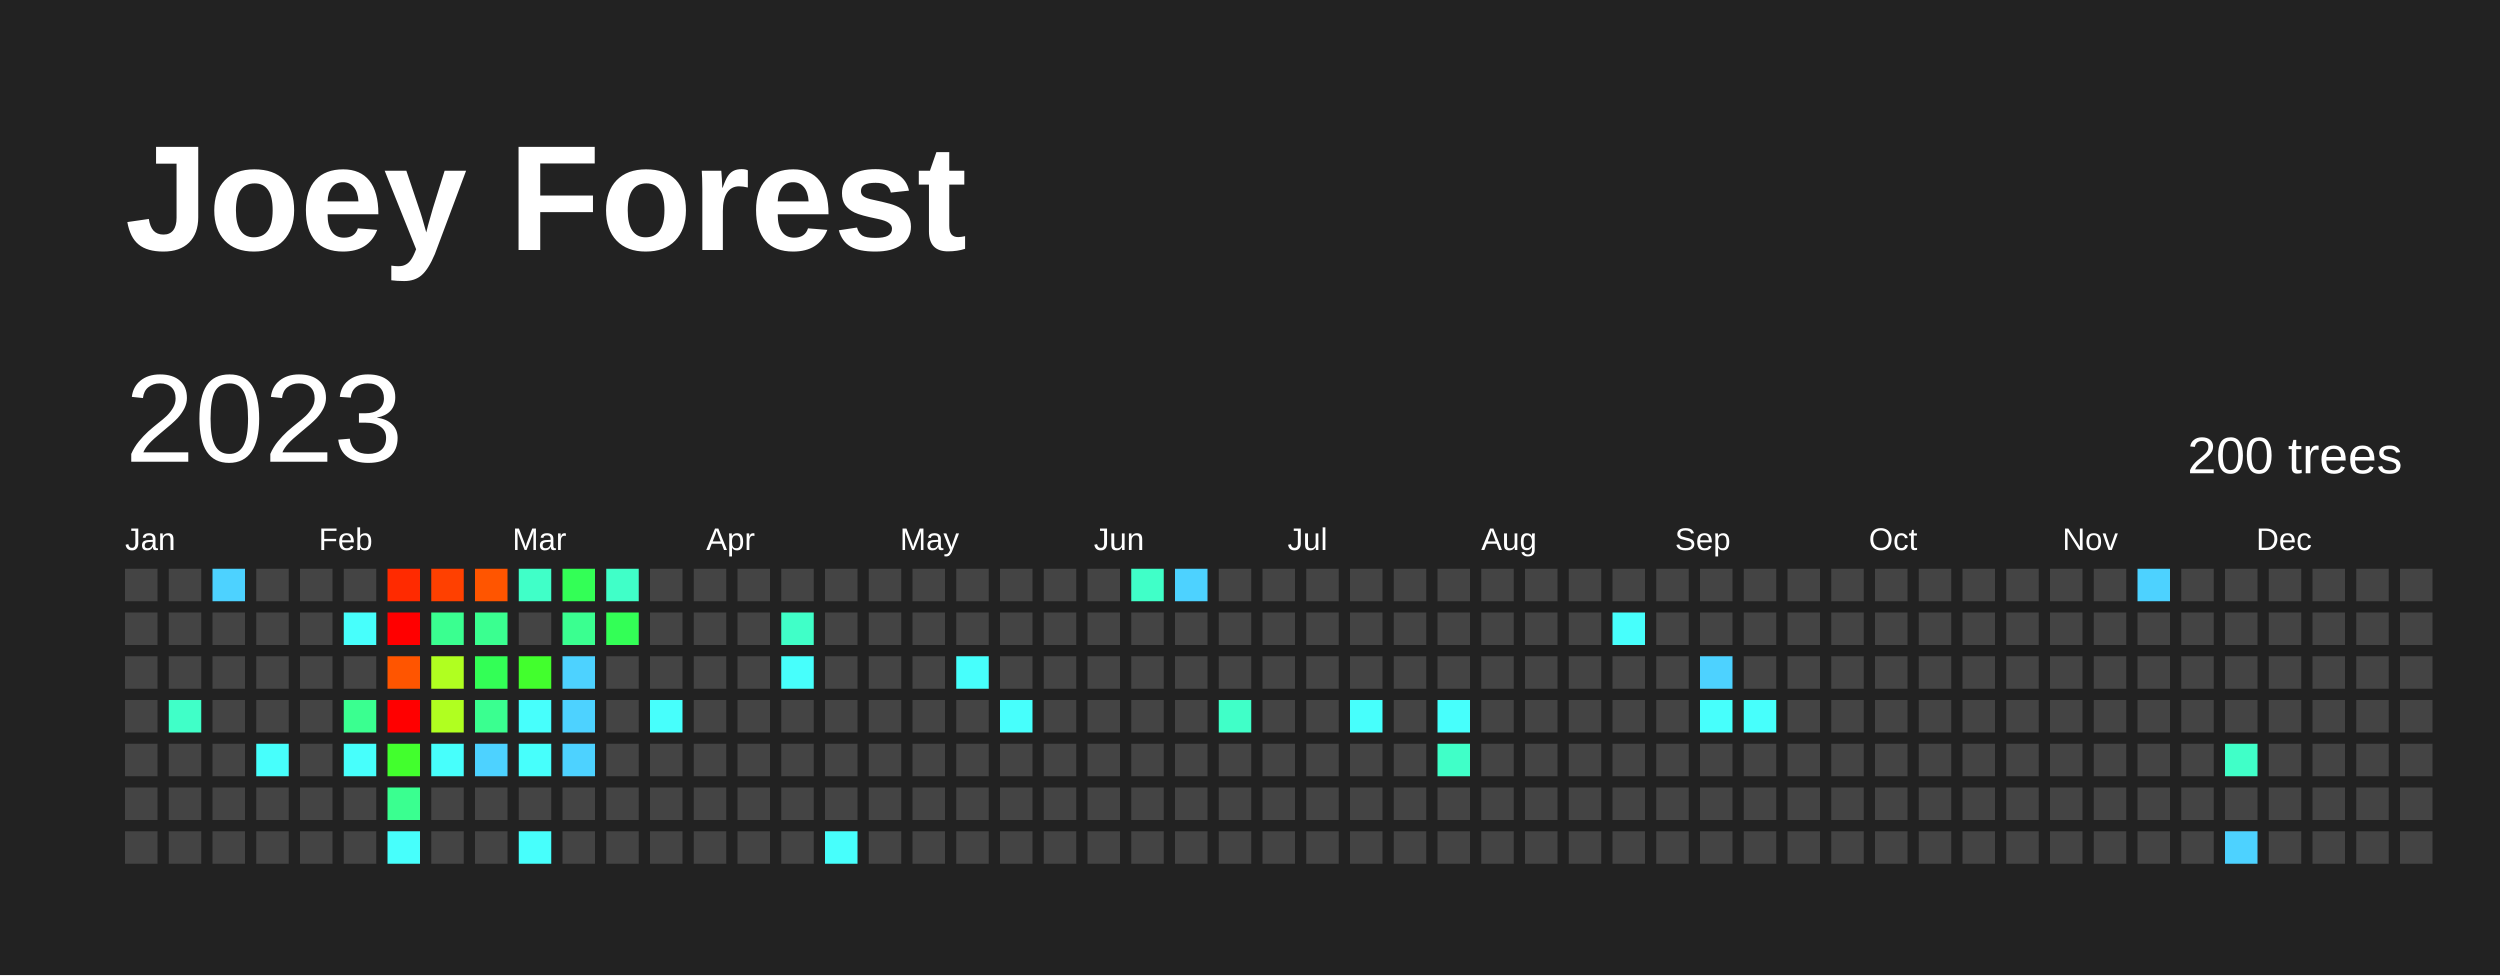
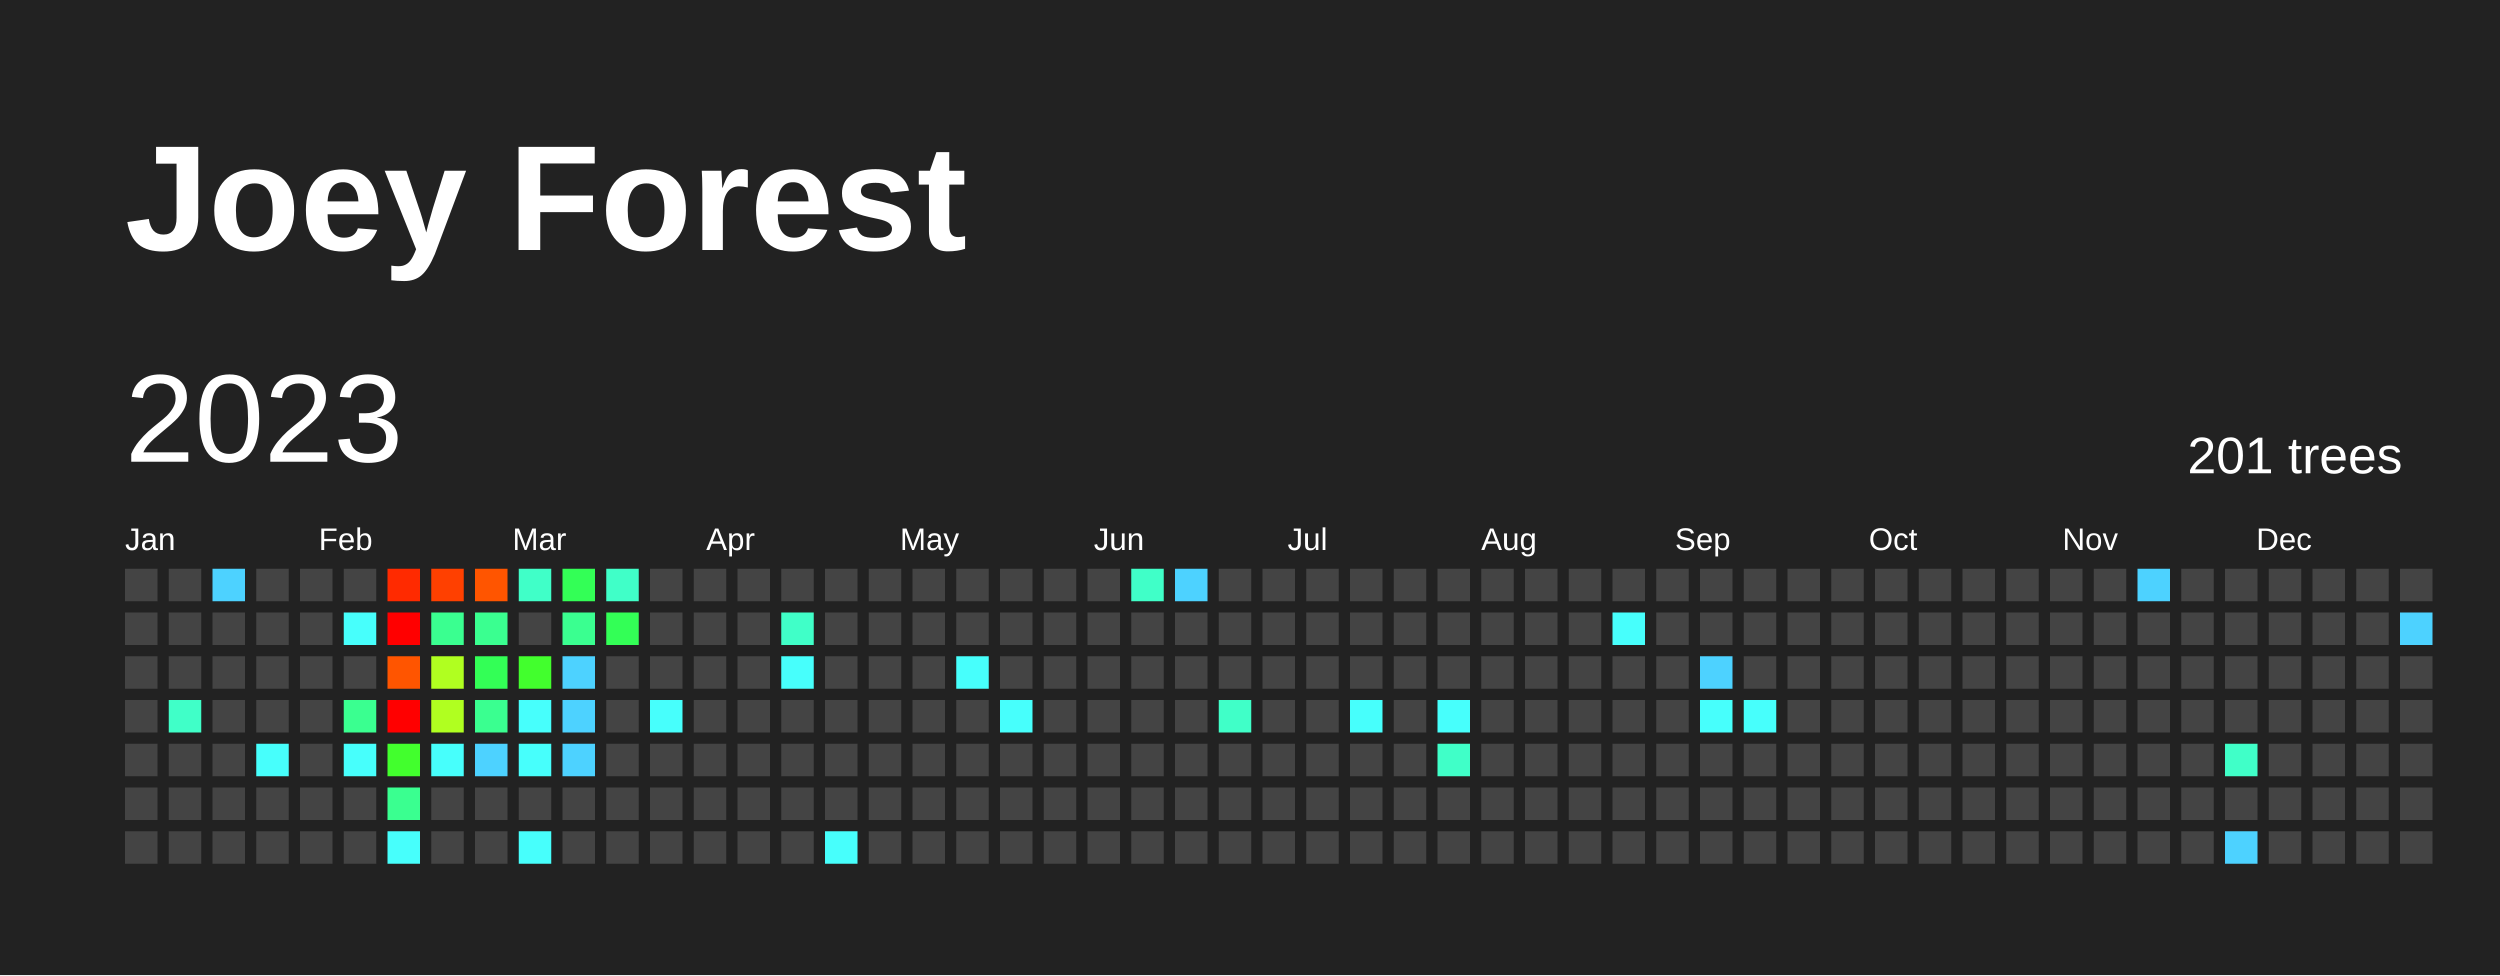
<svg xmlns="http://www.w3.org/2000/svg" baseProfile="full" height="78mm" version="1.1" viewBox="0,0,200,78" width="200mm">
  <defs />
  <rect fill="#222222" height="78" width="200" x="0" y="0" />
  <text fill="#FFFFFF" style="font-size:12px; font-family:Arial; font-weight:bold;" x="10" y="20">Joey Forest</text>
  <text dominant-baseline="hanging" fill="#FFFFFF" style="font-size:10.0px; font-family:Arial;" x="10" y="30">2023</text>
-   <text dominant-baseline="hanging" fill="#FFFFFF" style="font-size:4.125px; font-family:Arial;" x="175" y="35">200 trees</text>
+   <text dominant-baseline="hanging" fill="#FFFFFF" style="font-size:4.125px; font-family:Arial;" x="175" y="35">201 trees</text>
  <text fill="#FFFFFF" style="font-size:2.5px; font-family:Arial" x="10.0" y="44">Jan</text>
  <text fill="#FFFFFF" style="font-size:2.5px; font-family:Arial" x="25.5" y="44">Feb</text>
  <text fill="#FFFFFF" style="font-size:2.5px; font-family:Arial" x="41.0" y="44">Mar</text>
  <text fill="#FFFFFF" style="font-size:2.5px; font-family:Arial" x="56.5" y="44">Apr</text>
  <text fill="#FFFFFF" style="font-size:2.5px; font-family:Arial" x="72.0" y="44">May</text>
  <text fill="#FFFFFF" style="font-size:2.5px; font-family:Arial" x="87.5" y="44">Jun</text>
  <text fill="#FFFFFF" style="font-size:2.5px; font-family:Arial" x="103.0" y="44">Jul</text>
  <text fill="#FFFFFF" style="font-size:2.5px; font-family:Arial" x="118.5" y="44">Aug</text>
  <text fill="#FFFFFF" style="font-size:2.5px; font-family:Arial" x="134.0" y="44">Sep</text>
  <text fill="#FFFFFF" style="font-size:2.5px; font-family:Arial" x="149.5" y="44">Oct</text>
  <text fill="#FFFFFF" style="font-size:2.5px; font-family:Arial" x="165.0" y="44">Nov</text>
  <text fill="#FFFFFF" style="font-size:2.5px; font-family:Arial" x="180.5" y="44">Dec</text>
  <rect fill="#444444" height="2.6" width="2.6" x="10.0" y="45.5" />
  <rect fill="#444444" height="2.6" width="2.6" x="10.0" y="49.0" />
  <rect fill="#444444" height="2.6" width="2.6" x="10.0" y="52.5" />
  <rect fill="#444444" height="2.6" width="2.6" x="10.0" y="56.0" />
  <rect fill="#444444" height="2.6" width="2.6" x="10.0" y="59.5" />
  <rect fill="#444444" height="2.6" width="2.6" x="10.0" y="63.0" />
  <rect fill="#444444" height="2.6" width="2.6" x="10.0" y="66.5" />
  <rect fill="#444444" height="2.6" width="2.6" x="13.5" y="45.5" />
  <rect fill="#444444" height="2.6" width="2.6" x="13.5" y="49.0" />
  <rect fill="#444444" height="2.6" width="2.6" x="13.5" y="52.5" />
  <rect fill="#40ffc8" height="2.6" width="2.6" x="13.5" y="56.0" />
  <rect fill="#444444" height="2.6" width="2.6" x="13.5" y="59.5" />
  <rect fill="#444444" height="2.6" width="2.6" x="13.5" y="63.0" />
  <rect fill="#444444" height="2.6" width="2.6" x="13.5" y="66.5" />
  <rect fill="#4dd2ff" height="2.6" width="2.6" x="17.0" y="45.5" />
  <rect fill="#444444" height="2.6" width="2.6" x="17.0" y="49.0" />
  <rect fill="#444444" height="2.6" width="2.6" x="17.0" y="52.5" />
  <rect fill="#444444" height="2.6" width="2.6" x="17.0" y="56.0" />
  <rect fill="#444444" height="2.6" width="2.6" x="17.0" y="59.5" />
  <rect fill="#444444" height="2.6" width="2.6" x="17.0" y="63.0" />
  <rect fill="#444444" height="2.6" width="2.6" x="17.0" y="66.5" />
  <rect fill="#444444" height="2.6" width="2.6" x="20.5" y="45.5" />
  <rect fill="#444444" height="2.6" width="2.6" x="20.5" y="49.0" />
  <rect fill="#444444" height="2.6" width="2.6" x="20.5" y="52.5" />
  <rect fill="#444444" height="2.6" width="2.6" x="20.5" y="56.0" />
  <rect fill="#47fffc" height="2.6" width="2.6" x="20.5" y="59.5" />
  <rect fill="#444444" height="2.6" width="2.6" x="20.5" y="63.0" />
  <rect fill="#444444" height="2.6" width="2.6" x="20.5" y="66.5" />
  <rect fill="#444444" height="2.6" width="2.6" x="24.0" y="45.5" />
  <rect fill="#444444" height="2.6" width="2.6" x="24.0" y="49.0" />
  <rect fill="#444444" height="2.6" width="2.6" x="24.0" y="52.5" />
  <rect fill="#444444" height="2.6" width="2.6" x="24.0" y="56.0" />
  <rect fill="#444444" height="2.6" width="2.6" x="24.0" y="59.5" />
  <rect fill="#444444" height="2.6" width="2.6" x="24.0" y="63.0" />
  <rect fill="#444444" height="2.6" width="2.6" x="24.0" y="66.5" />
  <rect fill="#444444" height="2.6" width="2.6" x="27.5" y="45.5" />
  <rect fill="#47fffc" height="2.6" width="2.6" x="27.5" y="49.0" />
  <rect fill="#444444" height="2.6" width="2.6" x="27.5" y="52.5" />
  <rect fill="#3aff90" height="2.6" width="2.6" x="27.5" y="56.0" />
  <rect fill="#47fffc" height="2.6" width="2.6" x="27.5" y="59.5" />
  <rect fill="#444444" height="2.6" width="2.6" x="27.5" y="63.0" />
  <rect fill="#444444" height="2.6" width="2.6" x="27.5" y="66.5" />
  <rect fill="#ff2a00" height="2.6" width="2.6" x="31.0" y="45.5" />
  <rect fill="red" height="2.6" width="2.6" x="31.0" y="49.0" />
  <rect fill="#ff5500" height="2.6" width="2.6" x="31.0" y="52.5" />
  <rect fill="red" height="2.6" width="2.6" x="31.0" y="56.0" />
  <rect fill="#42ff2d" height="2.6" width="2.6" x="31.0" y="59.5" />
  <rect fill="#3aff90" height="2.6" width="2.6" x="31.0" y="63.0" />
  <rect fill="#47fffc" height="2.6" width="2.6" x="31.0" y="66.5" />
  <rect fill="#ff4000" height="2.6" width="2.6" x="34.5" y="45.5" />
  <rect fill="#3aff90" height="2.6" width="2.6" x="34.5" y="49.0" />
  <rect fill="#b0ff20" height="2.6" width="2.6" x="34.5" y="52.5" />
  <rect fill="#b0ff20" height="2.6" width="2.6" x="34.5" y="56.0" />
  <rect fill="#47fffc" height="2.6" width="2.6" x="34.5" y="59.5" />
  <rect fill="#444444" height="2.6" width="2.6" x="34.5" y="63.0" />
  <rect fill="#444444" height="2.6" width="2.6" x="34.5" y="66.5" />
  <rect fill="#ff5500" height="2.6" width="2.6" x="38.0" y="45.5" />
  <rect fill="#3aff90" height="2.6" width="2.6" x="38.0" y="49.0" />
  <rect fill="#33ff56" height="2.6" width="2.6" x="38.0" y="52.5" />
  <rect fill="#3aff90" height="2.6" width="2.6" x="38.0" y="56.0" />
  <rect fill="#4dd2ff" height="2.6" width="2.6" x="38.0" y="59.5" />
  <rect fill="#444444" height="2.6" width="2.6" x="38.0" y="63.0" />
  <rect fill="#444444" height="2.6" width="2.6" x="38.0" y="66.5" />
  <rect fill="#40ffc8" height="2.6" width="2.6" x="41.5" y="45.5" />
  <rect fill="#444444" height="2.6" width="2.6" x="41.5" y="49.0" />
  <rect fill="#42ff2d" height="2.6" width="2.6" x="41.5" y="52.5" />
  <rect fill="#47fffc" height="2.6" width="2.6" x="41.5" y="56.0" />
  <rect fill="#47fffc" height="2.6" width="2.6" x="41.5" y="59.5" />
  <rect fill="#444444" height="2.6" width="2.6" x="41.5" y="63.0" />
  <rect fill="#47fffc" height="2.6" width="2.6" x="41.5" y="66.5" />
  <rect fill="#33ff56" height="2.6" width="2.6" x="45.0" y="45.5" />
  <rect fill="#3aff90" height="2.6" width="2.6" x="45.0" y="49.0" />
  <rect fill="#4dd2ff" height="2.6" width="2.6" x="45.0" y="52.5" />
  <rect fill="#4dd2ff" height="2.6" width="2.6" x="45.0" y="56.0" />
  <rect fill="#4dd2ff" height="2.6" width="2.6" x="45.0" y="59.5" />
  <rect fill="#444444" height="2.6" width="2.6" x="45.0" y="63.0" />
  <rect fill="#444444" height="2.6" width="2.6" x="45.0" y="66.5" />
  <rect fill="#40ffc8" height="2.6" width="2.6" x="48.5" y="45.5" />
  <rect fill="#33ff56" height="2.6" width="2.6" x="48.5" y="49.0" />
  <rect fill="#444444" height="2.6" width="2.6" x="48.5" y="52.5" />
  <rect fill="#444444" height="2.6" width="2.6" x="48.5" y="56.0" />
  <rect fill="#444444" height="2.6" width="2.6" x="48.5" y="59.5" />
  <rect fill="#444444" height="2.6" width="2.6" x="48.5" y="63.0" />
  <rect fill="#444444" height="2.6" width="2.6" x="48.5" y="66.5" />
  <rect fill="#444444" height="2.6" width="2.6" x="52.0" y="45.5" />
  <rect fill="#444444" height="2.6" width="2.6" x="52.0" y="49.0" />
  <rect fill="#444444" height="2.6" width="2.6" x="52.0" y="52.5" />
  <rect fill="#47fffc" height="2.6" width="2.6" x="52.0" y="56.0" />
  <rect fill="#444444" height="2.6" width="2.6" x="52.0" y="59.5" />
  <rect fill="#444444" height="2.6" width="2.6" x="52.0" y="63.0" />
  <rect fill="#444444" height="2.6" width="2.6" x="52.0" y="66.5" />
  <rect fill="#444444" height="2.6" width="2.6" x="55.5" y="45.5" />
  <rect fill="#444444" height="2.6" width="2.6" x="55.5" y="49.0" />
  <rect fill="#444444" height="2.6" width="2.6" x="55.5" y="52.5" />
  <rect fill="#444444" height="2.6" width="2.6" x="55.5" y="56.0" />
  <rect fill="#444444" height="2.6" width="2.6" x="55.5" y="59.5" />
  <rect fill="#444444" height="2.6" width="2.6" x="55.5" y="63.0" />
  <rect fill="#444444" height="2.6" width="2.6" x="55.5" y="66.5" />
  <rect fill="#444444" height="2.6" width="2.6" x="59.0" y="45.5" />
  <rect fill="#444444" height="2.6" width="2.6" x="59.0" y="49.0" />
  <rect fill="#444444" height="2.6" width="2.6" x="59.0" y="52.5" />
  <rect fill="#444444" height="2.6" width="2.6" x="59.0" y="56.0" />
  <rect fill="#444444" height="2.6" width="2.6" x="59.0" y="59.5" />
  <rect fill="#444444" height="2.6" width="2.6" x="59.0" y="63.0" />
  <rect fill="#444444" height="2.6" width="2.6" x="59.0" y="66.5" />
  <rect fill="#444444" height="2.6" width="2.6" x="62.5" y="45.5" />
  <rect fill="#40ffc8" height="2.6" width="2.6" x="62.5" y="49.0" />
  <rect fill="#47fffc" height="2.6" width="2.6" x="62.5" y="52.5" />
  <rect fill="#444444" height="2.6" width="2.6" x="62.5" y="56.0" />
  <rect fill="#444444" height="2.6" width="2.6" x="62.5" y="59.5" />
  <rect fill="#444444" height="2.6" width="2.6" x="62.5" y="63.0" />
  <rect fill="#444444" height="2.6" width="2.6" x="62.5" y="66.5" />
  <rect fill="#444444" height="2.6" width="2.6" x="66.0" y="45.5" />
  <rect fill="#444444" height="2.6" width="2.6" x="66.0" y="49.0" />
  <rect fill="#444444" height="2.6" width="2.6" x="66.0" y="52.5" />
  <rect fill="#444444" height="2.6" width="2.6" x="66.0" y="56.0" />
  <rect fill="#444444" height="2.6" width="2.6" x="66.0" y="59.5" />
  <rect fill="#444444" height="2.6" width="2.6" x="66.0" y="63.0" />
  <rect fill="#47fffc" height="2.6" width="2.6" x="66.0" y="66.5" />
  <rect fill="#444444" height="2.6" width="2.6" x="69.5" y="45.5" />
  <rect fill="#444444" height="2.6" width="2.6" x="69.5" y="49.0" />
  <rect fill="#444444" height="2.6" width="2.6" x="69.5" y="52.5" />
  <rect fill="#444444" height="2.6" width="2.6" x="69.5" y="56.0" />
  <rect fill="#444444" height="2.6" width="2.6" x="69.5" y="59.5" />
  <rect fill="#444444" height="2.6" width="2.6" x="69.5" y="63.0" />
  <rect fill="#444444" height="2.6" width="2.6" x="69.5" y="66.5" />
  <rect fill="#444444" height="2.6" width="2.6" x="73.0" y="45.5" />
  <rect fill="#444444" height="2.6" width="2.6" x="73.0" y="49.0" />
  <rect fill="#444444" height="2.6" width="2.6" x="73.0" y="52.5" />
  <rect fill="#444444" height="2.6" width="2.6" x="73.0" y="56.0" />
  <rect fill="#444444" height="2.6" width="2.6" x="73.0" y="59.5" />
  <rect fill="#444444" height="2.6" width="2.6" x="73.0" y="63.0" />
  <rect fill="#444444" height="2.6" width="2.6" x="73.0" y="66.5" />
  <rect fill="#444444" height="2.6" width="2.6" x="76.5" y="45.5" />
  <rect fill="#444444" height="2.6" width="2.6" x="76.5" y="49.0" />
  <rect fill="#47fffc" height="2.6" width="2.6" x="76.5" y="52.5" />
  <rect fill="#444444" height="2.6" width="2.6" x="76.5" y="56.0" />
  <rect fill="#444444" height="2.6" width="2.6" x="76.5" y="59.5" />
  <rect fill="#444444" height="2.6" width="2.6" x="76.5" y="63.0" />
  <rect fill="#444444" height="2.6" width="2.6" x="76.5" y="66.5" />
  <rect fill="#444444" height="2.6" width="2.6" x="80.0" y="45.5" />
  <rect fill="#444444" height="2.6" width="2.6" x="80.0" y="49.0" />
  <rect fill="#444444" height="2.6" width="2.6" x="80.0" y="52.5" />
  <rect fill="#47fffc" height="2.6" width="2.6" x="80.0" y="56.0" />
  <rect fill="#444444" height="2.6" width="2.6" x="80.0" y="59.5" />
  <rect fill="#444444" height="2.6" width="2.6" x="80.0" y="63.0" />
  <rect fill="#444444" height="2.6" width="2.6" x="80.0" y="66.5" />
  <rect fill="#444444" height="2.6" width="2.6" x="83.5" y="45.5" />
  <rect fill="#444444" height="2.6" width="2.6" x="83.5" y="49.0" />
  <rect fill="#444444" height="2.6" width="2.6" x="83.5" y="52.5" />
  <rect fill="#444444" height="2.6" width="2.6" x="83.5" y="56.0" />
  <rect fill="#444444" height="2.6" width="2.6" x="83.5" y="59.5" />
  <rect fill="#444444" height="2.6" width="2.6" x="83.5" y="63.0" />
  <rect fill="#444444" height="2.6" width="2.6" x="83.5" y="66.5" />
  <rect fill="#444444" height="2.6" width="2.6" x="87.0" y="45.5" />
  <rect fill="#444444" height="2.6" width="2.6" x="87.0" y="49.0" />
  <rect fill="#444444" height="2.6" width="2.6" x="87.0" y="52.5" />
  <rect fill="#444444" height="2.6" width="2.6" x="87.0" y="56.0" />
  <rect fill="#444444" height="2.6" width="2.6" x="87.0" y="59.5" />
  <rect fill="#444444" height="2.6" width="2.6" x="87.0" y="63.0" />
  <rect fill="#444444" height="2.6" width="2.6" x="87.0" y="66.5" />
  <rect fill="#40ffc8" height="2.6" width="2.6" x="90.5" y="45.5" />
  <rect fill="#444444" height="2.6" width="2.6" x="90.5" y="49.0" />
  <rect fill="#444444" height="2.6" width="2.6" x="90.5" y="52.5" />
  <rect fill="#444444" height="2.6" width="2.6" x="90.5" y="56.0" />
  <rect fill="#444444" height="2.6" width="2.6" x="90.5" y="59.5" />
  <rect fill="#444444" height="2.6" width="2.6" x="90.5" y="63.0" />
  <rect fill="#444444" height="2.6" width="2.6" x="90.5" y="66.5" />
  <rect fill="#4dd2ff" height="2.6" width="2.6" x="94.0" y="45.5" />
  <rect fill="#444444" height="2.6" width="2.6" x="94.0" y="49.0" />
  <rect fill="#444444" height="2.6" width="2.6" x="94.0" y="52.5" />
  <rect fill="#444444" height="2.6" width="2.6" x="94.0" y="56.0" />
  <rect fill="#444444" height="2.6" width="2.6" x="94.0" y="59.5" />
  <rect fill="#444444" height="2.6" width="2.6" x="94.0" y="63.0" />
  <rect fill="#444444" height="2.6" width="2.6" x="94.0" y="66.5" />
  <rect fill="#444444" height="2.6" width="2.6" x="97.5" y="45.5" />
  <rect fill="#444444" height="2.6" width="2.6" x="97.5" y="49.0" />
  <rect fill="#444444" height="2.6" width="2.6" x="97.5" y="52.5" />
  <rect fill="#40ffc8" height="2.6" width="2.6" x="97.5" y="56.0" />
  <rect fill="#444444" height="2.6" width="2.6" x="97.5" y="59.5" />
  <rect fill="#444444" height="2.6" width="2.6" x="97.5" y="63.0" />
  <rect fill="#444444" height="2.6" width="2.6" x="97.5" y="66.5" />
  <rect fill="#444444" height="2.6" width="2.6" x="101.0" y="45.5" />
  <rect fill="#444444" height="2.6" width="2.6" x="101.0" y="49.0" />
  <rect fill="#444444" height="2.6" width="2.6" x="101.0" y="52.5" />
  <rect fill="#444444" height="2.6" width="2.6" x="101.0" y="56.0" />
  <rect fill="#444444" height="2.6" width="2.6" x="101.0" y="59.5" />
  <rect fill="#444444" height="2.6" width="2.6" x="101.0" y="63.0" />
  <rect fill="#444444" height="2.6" width="2.6" x="101.0" y="66.5" />
  <rect fill="#444444" height="2.6" width="2.6" x="104.5" y="45.5" />
  <rect fill="#444444" height="2.6" width="2.6" x="104.5" y="49.0" />
  <rect fill="#444444" height="2.6" width="2.6" x="104.5" y="52.5" />
  <rect fill="#444444" height="2.6" width="2.6" x="104.5" y="56.0" />
  <rect fill="#444444" height="2.6" width="2.6" x="104.5" y="59.5" />
  <rect fill="#444444" height="2.6" width="2.6" x="104.5" y="63.0" />
  <rect fill="#444444" height="2.6" width="2.6" x="104.5" y="66.5" />
  <rect fill="#444444" height="2.6" width="2.6" x="108.0" y="45.5" />
  <rect fill="#444444" height="2.6" width="2.6" x="108.0" y="49.0" />
  <rect fill="#444444" height="2.6" width="2.6" x="108.0" y="52.5" />
  <rect fill="#47fffc" height="2.6" width="2.6" x="108.0" y="56.0" />
  <rect fill="#444444" height="2.6" width="2.6" x="108.0" y="59.5" />
  <rect fill="#444444" height="2.6" width="2.6" x="108.0" y="63.0" />
  <rect fill="#444444" height="2.6" width="2.6" x="108.0" y="66.5" />
  <rect fill="#444444" height="2.6" width="2.6" x="111.5" y="45.5" />
  <rect fill="#444444" height="2.6" width="2.6" x="111.5" y="49.0" />
  <rect fill="#444444" height="2.6" width="2.6" x="111.5" y="52.5" />
  <rect fill="#444444" height="2.6" width="2.6" x="111.5" y="56.0" />
  <rect fill="#444444" height="2.6" width="2.6" x="111.5" y="59.5" />
  <rect fill="#444444" height="2.6" width="2.6" x="111.5" y="63.0" />
  <rect fill="#444444" height="2.6" width="2.6" x="111.5" y="66.5" />
  <rect fill="#444444" height="2.6" width="2.6" x="115.0" y="45.5" />
  <rect fill="#444444" height="2.6" width="2.6" x="115.0" y="49.0" />
  <rect fill="#444444" height="2.6" width="2.6" x="115.0" y="52.5" />
  <rect fill="#47fffc" height="2.6" width="2.6" x="115.0" y="56.0" />
  <rect fill="#40ffc8" height="2.6" width="2.6" x="115.0" y="59.5" />
  <rect fill="#444444" height="2.6" width="2.6" x="115.0" y="63.0" />
  <rect fill="#444444" height="2.6" width="2.6" x="115.0" y="66.5" />
  <rect fill="#444444" height="2.6" width="2.6" x="118.5" y="45.5" />
  <rect fill="#444444" height="2.6" width="2.6" x="118.5" y="49.0" />
  <rect fill="#444444" height="2.6" width="2.6" x="118.5" y="52.5" />
  <rect fill="#444444" height="2.6" width="2.6" x="118.5" y="56.0" />
  <rect fill="#444444" height="2.6" width="2.6" x="118.5" y="59.5" />
  <rect fill="#444444" height="2.6" width="2.6" x="118.5" y="63.0" />
  <rect fill="#444444" height="2.6" width="2.6" x="118.5" y="66.5" />
  <rect fill="#444444" height="2.6" width="2.6" x="122.0" y="45.5" />
  <rect fill="#444444" height="2.6" width="2.6" x="122.0" y="49.0" />
  <rect fill="#444444" height="2.6" width="2.6" x="122.0" y="52.5" />
  <rect fill="#444444" height="2.6" width="2.6" x="122.0" y="56.0" />
  <rect fill="#444444" height="2.6" width="2.6" x="122.0" y="59.5" />
  <rect fill="#444444" height="2.6" width="2.6" x="122.0" y="63.0" />
  <rect fill="#444444" height="2.6" width="2.6" x="122.0" y="66.5" />
  <rect fill="#444444" height="2.6" width="2.6" x="125.5" y="45.5" />
  <rect fill="#444444" height="2.6" width="2.6" x="125.5" y="49.0" />
  <rect fill="#444444" height="2.6" width="2.6" x="125.5" y="52.5" />
  <rect fill="#444444" height="2.6" width="2.6" x="125.5" y="56.0" />
  <rect fill="#444444" height="2.6" width="2.6" x="125.5" y="59.5" />
  <rect fill="#444444" height="2.6" width="2.6" x="125.5" y="63.0" />
  <rect fill="#444444" height="2.6" width="2.6" x="125.5" y="66.5" />
  <rect fill="#444444" height="2.6" width="2.6" x="129.0" y="45.5" />
  <rect fill="#47fffc" height="2.6" width="2.6" x="129.0" y="49.0" />
  <rect fill="#444444" height="2.6" width="2.6" x="129.0" y="52.5" />
  <rect fill="#444444" height="2.6" width="2.6" x="129.0" y="56.0" />
  <rect fill="#444444" height="2.6" width="2.6" x="129.0" y="59.5" />
  <rect fill="#444444" height="2.6" width="2.6" x="129.0" y="63.0" />
  <rect fill="#444444" height="2.6" width="2.6" x="129.0" y="66.5" />
  <rect fill="#444444" height="2.6" width="2.6" x="132.5" y="45.5" />
  <rect fill="#444444" height="2.6" width="2.6" x="132.5" y="49.0" />
  <rect fill="#444444" height="2.6" width="2.6" x="132.5" y="52.5" />
  <rect fill="#444444" height="2.6" width="2.6" x="132.5" y="56.0" />
  <rect fill="#444444" height="2.6" width="2.6" x="132.5" y="59.5" />
  <rect fill="#444444" height="2.6" width="2.6" x="132.5" y="63.0" />
  <rect fill="#444444" height="2.6" width="2.6" x="132.5" y="66.5" />
  <rect fill="#444444" height="2.6" width="2.6" x="136.0" y="45.5" />
  <rect fill="#444444" height="2.6" width="2.6" x="136.0" y="49.0" />
  <rect fill="#4dd2ff" height="2.6" width="2.6" x="136.0" y="52.5" />
  <rect fill="#47fffc" height="2.6" width="2.6" x="136.0" y="56.0" />
  <rect fill="#444444" height="2.6" width="2.6" x="136.0" y="59.5" />
  <rect fill="#444444" height="2.6" width="2.6" x="136.0" y="63.0" />
  <rect fill="#444444" height="2.6" width="2.6" x="136.0" y="66.5" />
  <rect fill="#444444" height="2.6" width="2.6" x="139.5" y="45.5" />
  <rect fill="#444444" height="2.6" width="2.6" x="139.5" y="49.0" />
  <rect fill="#444444" height="2.6" width="2.6" x="139.5" y="52.5" />
  <rect fill="#47fffc" height="2.6" width="2.6" x="139.5" y="56.0" />
  <rect fill="#444444" height="2.6" width="2.6" x="139.5" y="59.5" />
  <rect fill="#444444" height="2.6" width="2.6" x="139.5" y="63.0" />
  <rect fill="#444444" height="2.6" width="2.6" x="139.5" y="66.5" />
  <rect fill="#444444" height="2.6" width="2.6" x="143.0" y="45.5" />
  <rect fill="#444444" height="2.6" width="2.6" x="143.0" y="49.0" />
  <rect fill="#444444" height="2.6" width="2.6" x="143.0" y="52.5" />
  <rect fill="#444444" height="2.6" width="2.6" x="143.0" y="56.0" />
  <rect fill="#444444" height="2.6" width="2.6" x="143.0" y="59.5" />
  <rect fill="#444444" height="2.6" width="2.6" x="143.0" y="63.0" />
  <rect fill="#444444" height="2.6" width="2.6" x="143.0" y="66.5" />
  <rect fill="#444444" height="2.6" width="2.6" x="146.5" y="45.5" />
  <rect fill="#444444" height="2.6" width="2.6" x="146.5" y="49.0" />
  <rect fill="#444444" height="2.6" width="2.6" x="146.5" y="52.5" />
  <rect fill="#444444" height="2.6" width="2.6" x="146.5" y="56.0" />
  <rect fill="#444444" height="2.6" width="2.6" x="146.5" y="59.5" />
  <rect fill="#444444" height="2.6" width="2.6" x="146.5" y="63.0" />
  <rect fill="#444444" height="2.6" width="2.6" x="146.5" y="66.5" />
  <rect fill="#444444" height="2.6" width="2.6" x="150.0" y="45.5" />
  <rect fill="#444444" height="2.6" width="2.6" x="150.0" y="49.0" />
  <rect fill="#444444" height="2.6" width="2.6" x="150.0" y="52.5" />
  <rect fill="#444444" height="2.6" width="2.6" x="150.0" y="56.0" />
  <rect fill="#444444" height="2.6" width="2.6" x="150.0" y="59.5" />
  <rect fill="#444444" height="2.6" width="2.6" x="150.0" y="63.0" />
  <rect fill="#444444" height="2.6" width="2.6" x="150.0" y="66.5" />
  <rect fill="#444444" height="2.6" width="2.6" x="153.5" y="45.5" />
  <rect fill="#444444" height="2.6" width="2.6" x="153.5" y="49.0" />
  <rect fill="#444444" height="2.6" width="2.6" x="153.5" y="52.5" />
  <rect fill="#444444" height="2.6" width="2.6" x="153.5" y="56.0" />
  <rect fill="#444444" height="2.6" width="2.6" x="153.5" y="59.5" />
  <rect fill="#444444" height="2.6" width="2.6" x="153.5" y="63.0" />
  <rect fill="#444444" height="2.6" width="2.6" x="153.5" y="66.5" />
  <rect fill="#444444" height="2.6" width="2.6" x="157.0" y="45.5" />
  <rect fill="#444444" height="2.6" width="2.6" x="157.0" y="49.0" />
  <rect fill="#444444" height="2.6" width="2.6" x="157.0" y="52.5" />
  <rect fill="#444444" height="2.6" width="2.6" x="157.0" y="56.0" />
  <rect fill="#444444" height="2.6" width="2.6" x="157.0" y="59.5" />
  <rect fill="#444444" height="2.6" width="2.6" x="157.0" y="63.0" />
  <rect fill="#444444" height="2.6" width="2.6" x="157.0" y="66.5" />
  <rect fill="#444444" height="2.6" width="2.6" x="160.5" y="45.5" />
  <rect fill="#444444" height="2.6" width="2.6" x="160.5" y="49.0" />
  <rect fill="#444444" height="2.6" width="2.6" x="160.5" y="52.5" />
  <rect fill="#444444" height="2.6" width="2.6" x="160.5" y="56.0" />
  <rect fill="#444444" height="2.6" width="2.6" x="160.5" y="59.5" />
  <rect fill="#444444" height="2.6" width="2.6" x="160.5" y="63.0" />
  <rect fill="#444444" height="2.6" width="2.6" x="160.5" y="66.5" />
  <rect fill="#444444" height="2.6" width="2.6" x="164.0" y="45.5" />
  <rect fill="#444444" height="2.6" width="2.6" x="164.0" y="49.0" />
  <rect fill="#444444" height="2.6" width="2.6" x="164.0" y="52.5" />
  <rect fill="#444444" height="2.6" width="2.6" x="164.0" y="56.0" />
  <rect fill="#444444" height="2.6" width="2.6" x="164.0" y="59.5" />
  <rect fill="#444444" height="2.6" width="2.6" x="164.0" y="63.0" />
  <rect fill="#444444" height="2.6" width="2.6" x="164.0" y="66.5" />
  <rect fill="#444444" height="2.6" width="2.6" x="167.5" y="45.5" />
  <rect fill="#444444" height="2.6" width="2.6" x="167.5" y="49.0" />
  <rect fill="#444444" height="2.6" width="2.6" x="167.5" y="52.5" />
  <rect fill="#444444" height="2.6" width="2.6" x="167.5" y="56.0" />
  <rect fill="#444444" height="2.6" width="2.6" x="167.5" y="59.5" />
  <rect fill="#444444" height="2.6" width="2.6" x="167.5" y="63.0" />
  <rect fill="#444444" height="2.6" width="2.6" x="167.5" y="66.5" />
  <rect fill="#4dd2ff" height="2.6" width="2.6" x="171.0" y="45.5" />
  <rect fill="#444444" height="2.6" width="2.6" x="171.0" y="49.0" />
  <rect fill="#444444" height="2.6" width="2.6" x="171.0" y="52.5" />
  <rect fill="#444444" height="2.6" width="2.6" x="171.0" y="56.0" />
  <rect fill="#444444" height="2.6" width="2.6" x="171.0" y="59.5" />
  <rect fill="#444444" height="2.6" width="2.6" x="171.0" y="63.0" />
  <rect fill="#444444" height="2.6" width="2.6" x="171.0" y="66.5" />
  <rect fill="#444444" height="2.6" width="2.6" x="174.5" y="45.5" />
  <rect fill="#444444" height="2.6" width="2.6" x="174.5" y="49.0" />
  <rect fill="#444444" height="2.6" width="2.6" x="174.5" y="52.5" />
  <rect fill="#444444" height="2.6" width="2.6" x="174.5" y="56.0" />
  <rect fill="#444444" height="2.6" width="2.6" x="174.5" y="59.5" />
  <rect fill="#444444" height="2.6" width="2.6" x="174.5" y="63.0" />
  <rect fill="#444444" height="2.6" width="2.6" x="174.5" y="66.5" />
  <rect fill="#444444" height="2.6" width="2.6" x="178.0" y="45.5" />
  <rect fill="#444444" height="2.6" width="2.6" x="178.0" y="49.0" />
  <rect fill="#444444" height="2.6" width="2.6" x="178.0" y="52.5" />
  <rect fill="#444444" height="2.6" width="2.6" x="178.0" y="56.0" />
  <rect fill="#40ffc8" height="2.6" width="2.6" x="178.0" y="59.5" />
  <rect fill="#444444" height="2.6" width="2.6" x="178.0" y="63.0" />
  <rect fill="#4dd2ff" height="2.6" width="2.6" x="178.0" y="66.5" />
  <rect fill="#444444" height="2.6" width="2.6" x="181.5" y="45.5" />
  <rect fill="#444444" height="2.6" width="2.6" x="181.5" y="49.0" />
  <rect fill="#444444" height="2.6" width="2.6" x="181.5" y="52.5" />
  <rect fill="#444444" height="2.6" width="2.6" x="181.5" y="56.0" />
  <rect fill="#444444" height="2.6" width="2.6" x="181.5" y="59.5" />
  <rect fill="#444444" height="2.6" width="2.6" x="181.5" y="63.0" />
  <rect fill="#444444" height="2.6" width="2.6" x="181.5" y="66.5" />
  <rect fill="#444444" height="2.6" width="2.6" x="185.0" y="45.5" />
  <rect fill="#444444" height="2.6" width="2.6" x="185.0" y="49.0" />
  <rect fill="#444444" height="2.6" width="2.6" x="185.0" y="52.5" />
  <rect fill="#444444" height="2.6" width="2.6" x="185.0" y="56.0" />
  <rect fill="#444444" height="2.6" width="2.6" x="185.0" y="59.5" />
  <rect fill="#444444" height="2.6" width="2.6" x="185.0" y="63.0" />
  <rect fill="#444444" height="2.6" width="2.6" x="185.0" y="66.5" />
  <rect fill="#444444" height="2.6" width="2.6" x="188.5" y="45.5" />
  <rect fill="#444444" height="2.6" width="2.6" x="188.5" y="49.0" />
  <rect fill="#444444" height="2.6" width="2.6" x="188.5" y="52.5" />
  <rect fill="#444444" height="2.6" width="2.6" x="188.5" y="56.0" />
  <rect fill="#444444" height="2.6" width="2.6" x="188.5" y="59.5" />
  <rect fill="#444444" height="2.6" width="2.6" x="188.5" y="63.0" />
  <rect fill="#444444" height="2.6" width="2.6" x="188.5" y="66.5" />
  <rect fill="#444444" height="2.6" width="2.6" x="192.0" y="45.5" />
-   <rect fill="#444444" height="2.6" width="2.6" x="192.0" y="49.0" />
+   <rect fill="#4dd2ff" height="2.6" width="2.6" x="192.0" y="49.0" />
  <rect fill="#444444" height="2.6" width="2.6" x="192.0" y="52.5" />
  <rect fill="#444444" height="2.6" width="2.6" x="192.0" y="56.0" />
  <rect fill="#444444" height="2.6" width="2.6" x="192.0" y="59.5" />
  <rect fill="#444444" height="2.6" width="2.6" x="192.0" y="63.0" />
  <rect fill="#444444" height="2.6" width="2.6" x="192.0" y="66.5" />
</svg>
